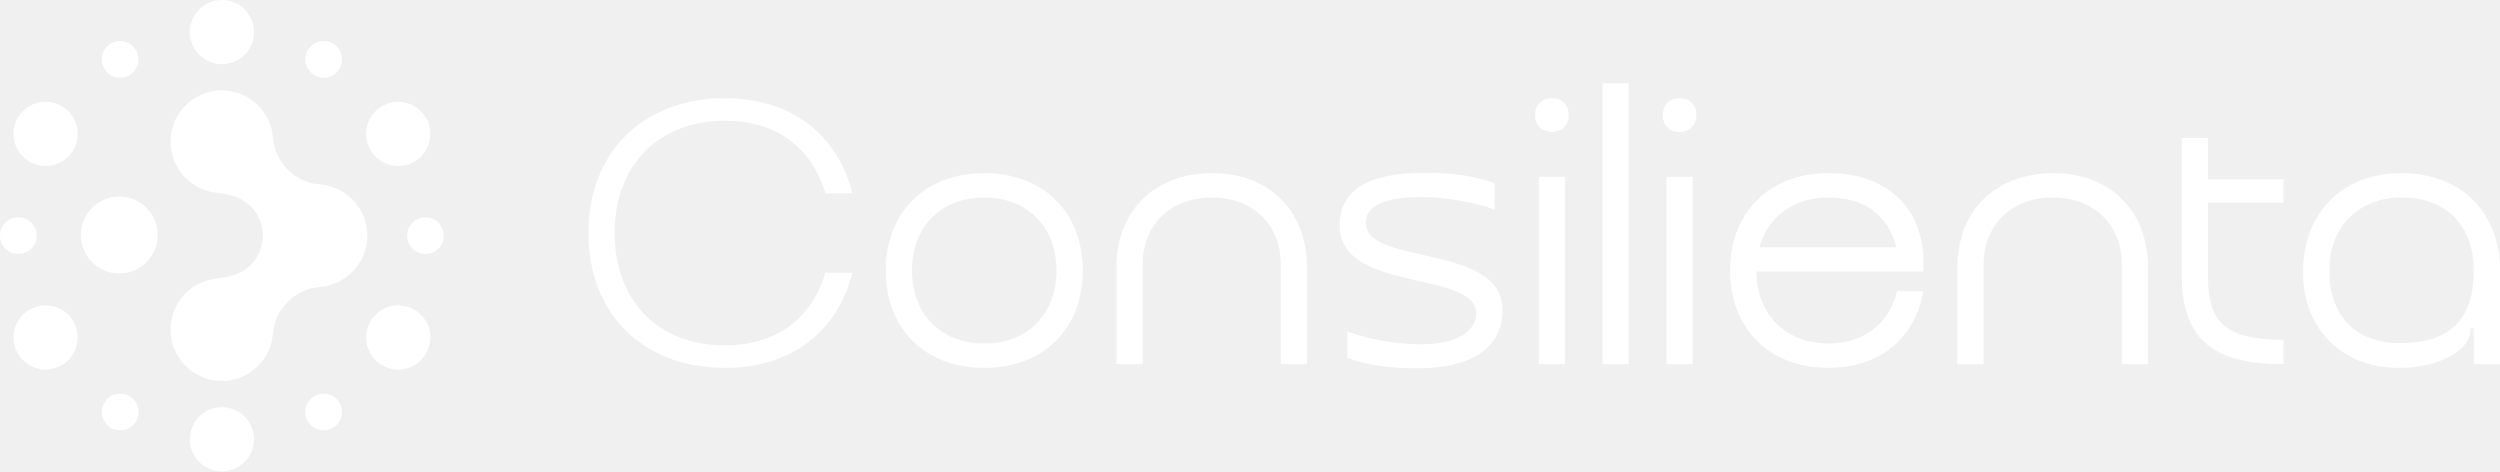
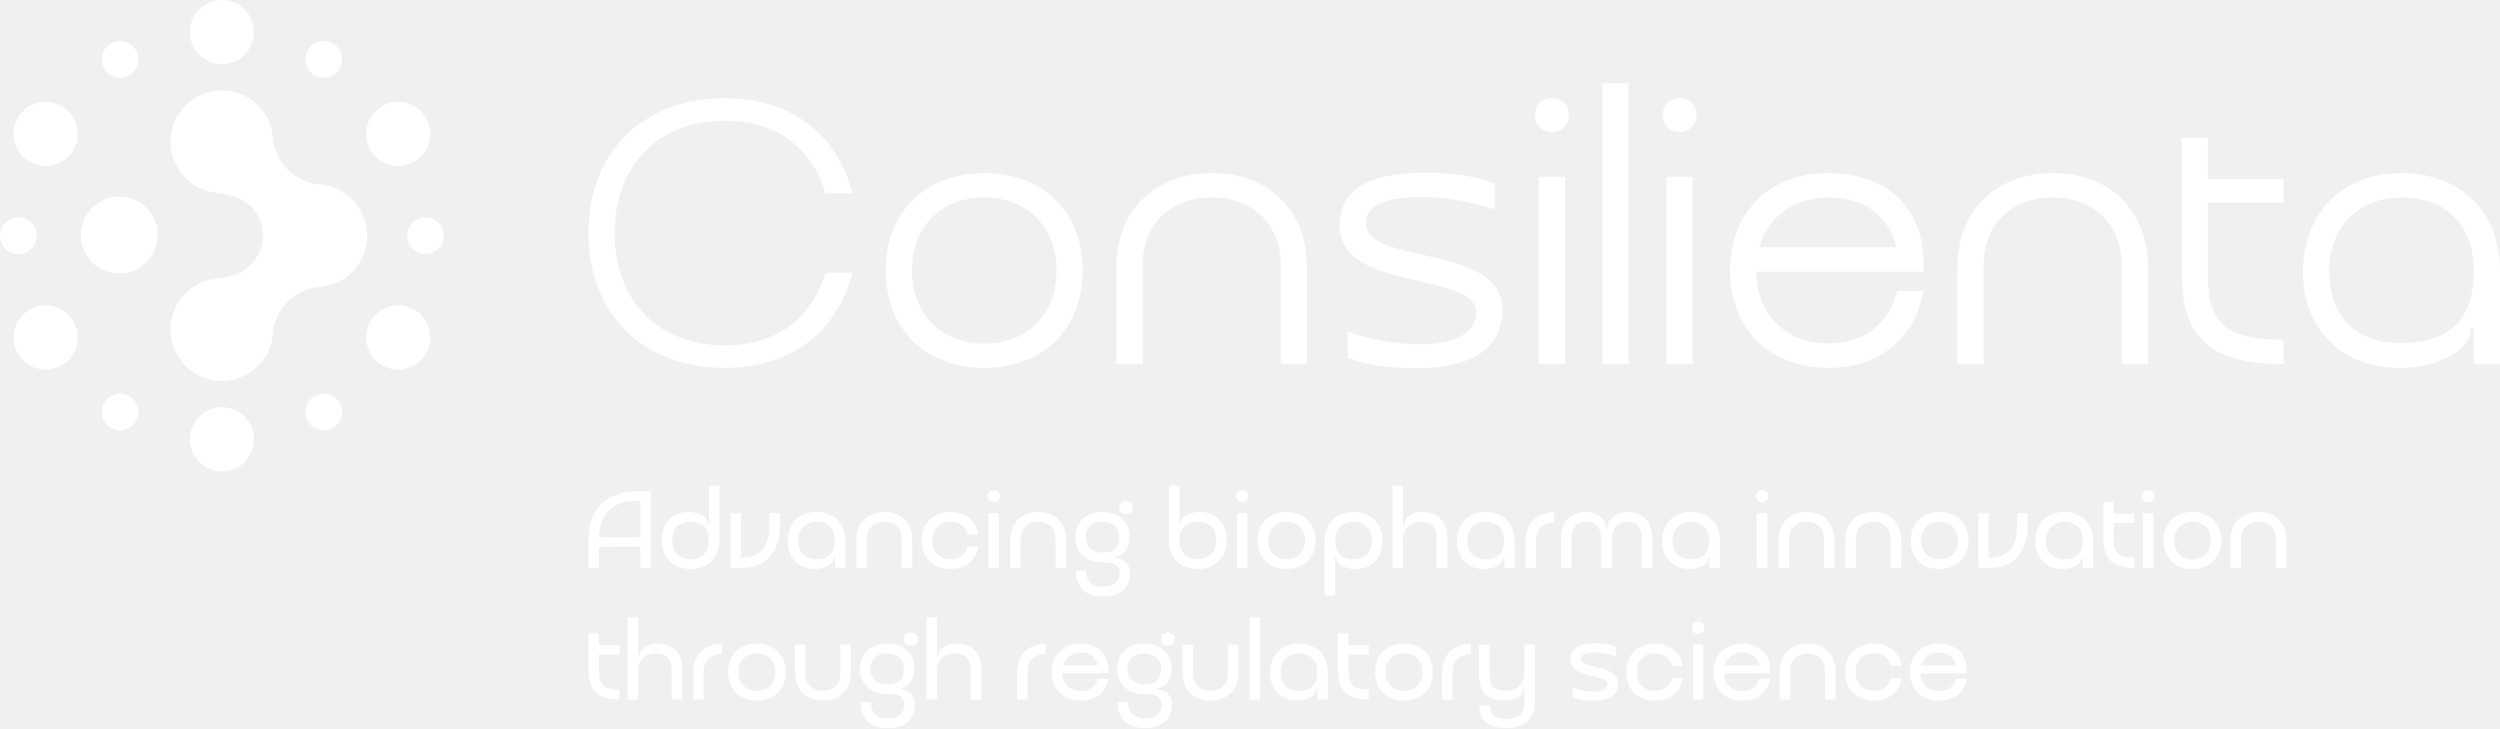
- <svg xmlns="http://www.w3.org/2000/svg" id="Layer_1" data-name="Layer 1" width="720" height="135.748" viewBox="0 0 720 135.748">
+ <svg xmlns="http://www.w3.org/2000/svg" id="Layer_1" data-name="Layer 1" width="720" height="209.668" viewBox="0 0 720 209.668">
  <defs>
    <style>
      .cls-1 {
        clip-path: url(#clippath);
      }

      .cls-2 {
        fill: none;
      }

      .cls-2, .cls-3 {
        stroke-width: 0px;
      }

      .cls-4 {
        clip-path: url(#clippath-1);
      }

      .cls-3 {
        fill: #fff;
      }
    </style>
    <clipPath id="clippath">
-       <rect class="cls-2" x="0" y="0" width="720" height="135.748" />
+       <rect class="cls-2" x="0" y="0" width="720" height="209.668" />
    </clipPath>
    <clipPath id="clippath-1">
-       <rect class="cls-2" x="0" y="0" width="720" height="135.748" />
+       <rect class="cls-2" x="0" y="0" width="720" height="209.668" />
    </clipPath>
  </defs>
  <g class="cls-1">
    <g class="cls-4">
-       <path class="cls-3" d="m208.726,99.474c14.99,0,25.02-7.765,29.01-20.922h7.765c-4.314,16.824-17.363,27.393-36.775,27.393-23.51,0-39.255-15.529-39.255-38.825s15.745-38.824,39.255-38.824c19.412,0,32.462,10.568,36.775,27.391h-7.765c-3.991-13.155-14.02-20.922-29.01-20.922-18.981,0-31.706,12.726-31.706,32.355s12.725,32.353,31.706,32.353m74.733-49.609c17.04,0,28.364,11.216,28.364,28.04s-11.324,28.041-28.364,28.041-28.363-11.216-28.363-28.041,11.324-28.04,28.363-28.04m0,49.07c12.511,0,20.816-8.519,20.816-21.03s-8.305-21.03-20.816-21.03-20.813,8.52-20.813,21.03,8.304,21.03,20.813,21.03m45.618,5.931h-7.55v-27.824c0-16.285,10.893-27.178,27.716-27.178,16.284,0,27.176,10.893,27.176,27.178v27.824h-7.549v-28.687c0-11.539-8.088-19.305-19.951-19.305-11.756,0-19.843,7.874-19.843,19.305v28.687Zm81.203-55.109c7.981,0,14.344.863,20.167,3.019v7.551c-3.775-1.295-11.754-3.56-21.138-3.56-10.568,0-15.961,2.481-15.961,7.442,0,12.403,39.364,5.716,39.364,25.128,0,10.136-7.872,16.715-24.373,16.715-7.98,0-14.45-.756-20.274-3.019v-7.551c3.775,1.402,11.862,3.667,21.353,3.667,10.568,0,15.745-3.99,15.745-8.951,0-12.403-39.364-5.824-39.364-25.235,0-10.136,8.09-15.206,24.481-15.206m36.665-21.461c2.912,0,4.852,1.941,4.852,4.852s-1.941,4.854-4.852,4.854-4.854-1.942-4.854-4.854,1.942-4.852,4.854-4.852m-3.775,22.647h7.549v53.922h-7.549v-53.922Zm18.332-26.962h7.55v80.884h-7.55V23.982Zm22.215,4.315c2.912,0,4.852,1.941,4.852,4.852s-1.941,4.854-4.852,4.854-4.852-1.942-4.852-4.854,1.941-4.852,4.852-4.852m-3.773,22.647h7.55v53.922h-7.55v-53.922Zm25.88,27.285c.107,12.295,8.411,20.706,20.813,20.706,10.354,0,17.471-5.933,19.737-15.098h7.548c-2.373,13.481-12.402,22.108-27.285,22.108-17.04,0-28.363-11.216-28.363-28.041s11.323-28.04,28.363-28.04c16.715,0,27.393,10.029,27.285,25.776v2.588h-48.098Zm40.333-7.009c-2.264-9.167-9.166-14.345-19.52-14.345-10.138,0-17.47,5.609-19.951,14.345h39.471Zm25.127,33.647h-7.549v-27.824c0-16.285,10.893-27.178,27.716-27.178,16.285,0,27.178,10.893,27.178,27.178v27.824h-7.549v-28.687c0-11.539-8.088-19.305-19.951-19.305-11.756,0-19.844,7.874-19.844,19.305v28.687Zm57.048-26.099v-39.039h7.549v11.862h21.785v6.795h-21.785v21.246c0,13.697,5.5,18.225,21.785,18.225v7.011c-20.923,0-29.334-7.441-29.334-26.099m63.304-28.903c17.04,0,28.363,11.216,28.363,28.04v26.962h-7.548v-10.354l-.971.109v.969c0,3.776-6.795,10.355-20.706,10.355-16.178,0-27.501-11.108-27.501-27.501,0-17.038,11.216-28.58,28.363-28.58m-.432,48.963c15.854,0,21.246-8.411,21.246-20.923,0-12.941-7.981-21.03-20.814-21.03-12.402,0-20.813,8.52-20.813,21.03,0,13.049,7.657,20.923,20.382,20.923" />
-       <path class="cls-3" d="m63.913,18.483c5.103,0,9.241-4.138,9.241-9.241,0-1.94-.597-3.739-1.618-5.222-.281-.415-.598-.807-.945-1.167C68.905,1.097,66.535,0,63.913,0,61.29,0,58.92,1.097,57.234,2.853c-.347.361-.663.752-.945,1.167-1.02,1.484-1.618,3.283-1.618,5.222,0,5.103,4.138,9.241,9.242,9.241m-42.774,24.695c2.552-4.42,1.038-10.072-3.382-12.624-1.68-.969-3.538-1.353-5.332-1.21-.5.036-.997.114-1.484.236-2.363.582-4.497,2.086-5.809,4.356-1.311,2.272-1.547,4.872-.869,7.21.138.481.319.952.539,1.402.775,1.626,2.035,3.044,3.713,4.013,4.42,2.551,10.073,1.036,12.624-3.383m0,49.39c-2.551-4.421-8.205-5.936-12.624-3.383-1.68.969-2.94,2.387-3.713,4.013-.22.45-.401.921-.539,1.402-.678,2.338-.442,4.938.869,7.209,1.312,2.272,3.446,3.776,5.809,4.358.487.121.984.2,1.484.236,1.795.142,3.653-.241,5.332-1.21,4.42-2.552,5.934-8.205,3.382-12.624m42.774,24.695c-5.104,0-9.242,4.138-9.242,9.241,0,1.94.598,3.739,1.618,5.222.281.415.598.807.945,1.167,1.686,1.756,4.056,2.853,6.679,2.853,2.622,0,4.992-1.097,6.678-2.853.347-.361.663-.752.945-1.167,1.02-1.484,1.618-3.283,1.618-5.222,0-5.103-4.138-9.241-9.241-9.241m42.773-24.695c-2.552,4.42-1.038,10.072,3.382,12.624,1.68.969,3.538,1.353,5.332,1.21.5-.036.997-.114,1.484-.236,2.363-.582,4.497-2.086,5.809-4.356,1.311-2.272,1.547-4.872.869-7.21-.138-.481-.319-.952-.537-1.402-.775-1.626-2.035-3.044-3.714-4.013-4.42-2.551-10.072-1.036-12.624,3.383m0-49.39c2.552,4.421,8.205,5.936,12.624,3.383,1.68-.969,2.94-2.387,3.714-4.013.218-.45.4-.921.537-1.402.678-2.338.442-4.938-.869-7.209-1.312-2.272-3.446-3.776-5.809-4.358-.487-.121-.984-.2-1.484-.236-1.795-.142-3.653.241-5.331,1.21-4.421,2.552-5.936,8.205-3.383,12.624M37.237,21.671c2.527-1.458,3.391-4.689,1.934-7.214-.555-.96-1.365-1.68-2.293-2.122-.257-.126-.527-.229-.802-.308-1.335-.387-2.822-.252-4.119.497-1.299.749-2.158,1.969-2.491,3.319-.07.279-.114.562-.134.849-.082,1.025.137,2.087.69,3.047,1.458,2.525,4.689,3.391,7.214,1.933m-26.675,46.203c0-2.917-2.365-5.281-5.281-5.281-1.107,0-2.135.342-2.984.925-.237.161-.461.342-.666.54C.627,65.021-.001,66.375-.001,67.874s.627,2.853,1.631,3.816c.205.198.429.379.666.54.849.583,1.877.925,2.984.925,2.917,0,5.281-2.365,5.281-5.281m26.675,46.203c-2.525-1.458-5.756-.593-7.214,1.933-.554.96-.772,2.021-.69,3.047.02.287.064.57.134.849.332,1.35,1.192,2.57,2.491,3.319,1.298.749,2.784.885,4.119.497.275-.079.544-.182.802-.308.929-.442,1.739-1.162,2.293-2.122,1.457-2.525.593-5.756-1.934-7.214m53.351,0c-2.525,1.458-3.391,4.689-1.933,7.214.554.96,1.363,1.68,2.292,2.122.259.126.527.229.802.308,1.336.387,2.822.252,4.12-.497,1.298-.749,2.157-1.969,2.489-3.319.07-.279.114-.562.135-.849.08-1.025-.138-2.087-.692-3.047-1.458-2.525-4.689-3.391-7.214-1.933m26.675-46.203c0,2.917,2.365,5.281,5.281,5.281,1.107,0,2.137-.342,2.984-.925.237-.161.461-.342.667-.54,1.004-.964,1.63-2.318,1.63-3.816s-.626-2.853-1.63-3.816c-.206-.198-.43-.379-.667-.54-.847-.583-1.877-.925-2.984-.925-2.917,0-5.281,2.365-5.281,5.281m-26.675-46.203c2.525,1.458,5.756.593,7.214-1.933.554-.96.772-2.021.692-3.047-.021-.287-.066-.57-.135-.849-.332-1.35-1.192-2.57-2.489-3.319-1.299-.749-2.784-.885-4.12-.497-.275.079-.543.182-.802.308-.929.442-1.739,1.162-2.292,2.122-1.458,2.525-.593,5.756,1.933,7.214m-48.231,38.358c-2.019-2.104-4.858-3.418-8-3.418s-5.981,1.314-8,3.418c-.417.43-.796.899-1.133,1.398-1.224,1.777-1.938,3.933-1.938,6.256,0,6.114,4.957,11.071,11.071,11.071s11.071-4.957,11.071-11.071c0-2.323-.716-4.479-1.938-6.256-.337-.499-.716-.968-1.133-1.398m63.402,7.844c.007,2.98-.862,5.783-2.406,8.108-.428.672-.914,1.323-1.464,1.897-.086.091-.182.174-.271.264-.07.074-.133.154-.204.225-.123.125-.255.235-.382.352-.066.06-.131.122-.198.182-.28.251-.57.488-.867.713-.064.048-.127.098-.192.146-.066.048-.127.103-.194.149-1.009.735-2.126,1.33-3.312,1.784-.029.011-.06.023-.09.034-1.552.571-3.193.878-4.84.996-1.374.098-2.781.57-4.033,1.129-1.894.846-3.611,2.091-4.996,3.638-1.446,1.614-2.524,3.55-3.142,5.626-.634,2.137-.547,4.374-1.256,6.498-.4,1.2-.954,2.349-1.647,3.406-.448.672-.934,1.303-1.484,1.897-.609.654-1.257,1.249-1.969,1.786-2.387,1.835-5.372,2.941-8.6,3.008-3.227.068-6.256-.911-8.718-2.645-.753-.505-1.426-1.074-2.062-1.702-.574-.568-1.087-1.18-1.543-1.832-1.693-2.33-2.696-5.197-2.76-8.284-.16-7.578,5.383-13.931,12.682-14.946,1.609-.224,3.145-.387,4.654-.854,2.403-.537,4.528-1.802,6.135-3.547.437-.472.832-.983,1.181-1.523,1.001-1.523,1.641-3.296,1.849-5.197.021-.164.05-.324.063-.491.02-.261.007-.516.007-.773,0-.015.003-.029.003-.044s-.003-.029-.003-.044c0-.257.013-.512-.007-.773-.013-.166-.042-.327-.063-.491-.208-1.901-.847-3.674-1.849-5.197-.348-.54-.744-1.051-1.181-1.523-1.607-1.745-3.732-3.009-6.135-3.547-1.509-.467-3.046-.63-4.654-.854-7.299-1.015-12.841-7.369-12.682-14.946.064-3.087,1.067-5.954,2.76-8.284.456-.653.969-1.264,1.543-1.832.635-.629,1.308-1.197,2.062-1.702,2.462-1.733,5.492-2.713,8.718-2.645,3.228.067,6.213,1.173,8.6,3.008.712.536,1.361,1.131,1.969,1.786.55.594,1.036,1.225,1.484,1.897.693,1.058,1.248,2.206,1.647,3.406.709,2.125.622,4.362,1.256,6.498.618,2.076,1.696,4.012,3.142,5.626,1.385,1.547,3.102,2.792,4.996,3.638,1.252.559,2.659,1.031,4.033,1.129,1.647.118,3.288.425,4.84.996.029.011.06.023.09.034,1.186.454,2.303,1.05,3.312,1.784.067.046.129.101.194.149.064.048.127.098.192.146.298.225.587.463.867.713.067.06.133.122.198.182.127.118.259.228.382.352.071.071.134.151.204.225.088.09.185.173.271.264.55.574,1.036,1.225,1.464,1.897,1.544,2.326,2.413,5.129,2.406,8.108" />
+       <path class="cls-3" d="m208.726,99.474c14.99,0,25.02-7.767,29.01-20.922h7.764c-4.314,16.823-17.363,27.392-36.774,27.392-23.51,0-39.257-15.529-39.257-38.824s15.746-38.824,39.257-38.824c19.411,0,32.46,10.567,36.774,27.391h-7.764c-3.99-13.156-14.02-20.922-29.01-20.922-18.982,0-31.707,12.725-31.707,32.355s12.725,32.353,31.707,32.353m74.733-49.609c17.04,0,28.363,11.216,28.363,28.038s-11.323,28.041-28.363,28.041-28.363-11.216-28.363-28.041,11.324-28.038,28.363-28.038m0,49.07c12.509,0,20.814-8.52,20.814-21.032s-8.305-21.029-20.814-21.029-20.814,8.52-20.814,21.029,8.304,21.032,20.814,21.032m45.617,5.931h-7.549v-27.824c0-16.285,10.893-27.178,27.716-27.178,16.285,0,27.176,10.893,27.176,27.178v27.824h-7.549v-28.688c0-11.539-8.087-19.304-19.951-19.304-11.754,0-19.843,7.874-19.843,19.304v28.688Zm81.203-55.11c7.981,0,14.344.865,20.167,3.02v7.549c-3.773-1.294-11.753-3.559-21.136-3.559-10.569,0-15.961,2.48-15.961,7.442,0,12.402,39.362,5.716,39.362,25.128,0,10.136-7.872,16.715-24.372,16.715-7.981,0-14.451-.756-20.276-3.02v-7.549c3.775,1.402,11.863,3.667,21.353,3.667,10.568,0,15.745-3.99,15.745-8.953,0-12.402-39.362-5.823-39.362-25.235,0-10.136,8.088-15.206,24.479-15.206m36.665-21.459c2.912,0,4.854,1.94,4.854,4.851s-1.942,4.855-4.854,4.855-4.852-1.942-4.852-4.855,1.941-4.851,4.852-4.851m-3.773,22.647h7.549v53.922h-7.549v-53.922Zm18.331-26.963h7.55v80.884h-7.55V23.981Zm22.217,4.316c2.912,0,4.852,1.94,4.852,4.851s-1.941,4.855-4.852,4.855-4.854-1.942-4.854-4.855,1.941-4.851,4.854-4.851m-3.775,22.647h7.55v53.922h-7.55v-53.922Zm25.88,27.285c.109,12.295,8.411,20.706,20.815,20.706,10.352,0,17.47-5.933,19.735-15.099h7.549c-2.373,13.481-12.402,22.108-27.285,22.108-17.04,0-28.364-11.216-28.364-28.041s11.324-28.038,28.364-28.038c16.715,0,27.392,10.029,27.285,25.776v2.588h-48.099Zm40.334-7.011c-2.265-9.167-9.167-14.344-19.52-14.344-10.138,0-17.471,5.609-19.951,14.344h39.471Zm25.125,33.648h-7.548v-27.824c0-16.285,10.893-27.178,27.715-27.178,16.285,0,27.178,10.893,27.178,27.178v27.824h-7.549v-28.688c0-11.539-8.088-19.304-19.951-19.304-11.754,0-19.844,7.874-19.844,19.304v28.688Zm57.048-26.1v-39.039h7.549v11.863h21.785v6.793h-21.785v21.247c0,13.695,5.501,18.225,21.785,18.225v7.011c-20.922,0-29.334-7.441-29.334-26.1m63.306-28.901c17.04,0,28.363,11.216,28.363,28.038v26.963h-7.55v-10.355l-.971.11v.969c0,3.775-6.793,10.354-20.706,10.354-16.177,0-27.501-11.107-27.501-27.501,0-17.038,11.216-28.578,28.364-28.578m-.433,48.963c15.854,0,21.246-8.413,21.246-20.924,0-12.941-7.98-21.029-20.813-21.029-12.403,0-20.814,8.52-20.814,21.029,0,13.051,7.657,20.924,20.382,20.924M63.913,18.484c5.103,0,9.241-4.138,9.241-9.242,0-1.938-.597-3.739-1.618-5.222-.28-.415-.598-.807-.945-1.166C68.906,1.096,66.537.001,63.913.001s-4.993,1.095-6.678,2.853c-.348.359-.665.751-.946,1.166-1.02,1.484-1.618,3.284-1.618,5.222,0,5.104,4.138,9.242,9.242,9.242m-42.774,24.695c2.552-4.421,1.038-10.073-3.382-12.626-1.68-.969-3.536-1.351-5.332-1.209-.5.036-.997.114-1.482.235-2.365.582-4.498,2.086-5.809,4.358-1.312,2.272-1.548,4.872-.87,7.21.138.481.319.95.539,1.402.775,1.626,2.035,3.043,3.713,4.012,4.421,2.552,10.073,1.038,12.624-3.382m0,49.389c-2.551-4.42-8.205-5.934-12.624-3.382-1.678.969-2.938,2.386-3.713,4.012-.22.452-.401.921-.539,1.402-.678,2.338-.442,4.938.869,7.21,1.312,2.272,3.446,3.776,5.809,4.358.487.121.984.2,1.484.235,1.796.142,3.653-.24,5.332-1.209,4.42-2.552,5.934-8.205,3.382-12.626m42.774,24.695c-5.104,0-9.242,4.139-9.242,9.242,0,1.938.598,3.739,1.618,5.222.281.415.598.807.945,1.167,1.686,1.756,4.056,2.853,6.679,2.853,2.622,0,4.992-1.097,6.678-2.853.347-.361.663-.752.945-1.167,1.021-1.484,1.618-3.284,1.618-5.222,0-5.103-4.138-9.242-9.241-9.242m42.773-24.694c-2.552,4.42-1.038,10.072,3.383,12.624,1.678.969,3.536,1.351,5.331,1.209.501-.035.997-.114,1.484-.235,2.363-.582,4.497-2.086,5.809-4.358,1.311-2.271,1.547-4.871.869-7.21-.138-.481-.319-.95-.537-1.402-.775-1.626-2.035-3.043-3.714-4.012-4.42-2.552-10.072-1.038-12.624,3.383m0-49.39c2.552,4.42,8.205,5.934,12.624,3.382,1.68-.969,2.94-2.386,3.714-4.012.218-.452.4-.921.537-1.402.678-2.338.442-4.938-.869-7.21-1.311-2.271-3.446-3.776-5.809-4.358-.487-.121-.983-.198-1.484-.235-1.795-.142-3.653.24-5.331,1.21-4.421,2.551-5.936,8.205-3.383,12.624M37.238,21.67c2.525-1.457,3.39-4.688,1.933-7.214-.555-.958-1.365-1.678-2.293-2.122-.257-.125-.525-.228-.802-.307-1.335-.387-2.822-.253-4.119.496-1.299.749-2.158,1.969-2.491,3.32-.068.278-.114.562-.134.847-.082,1.027.137,2.088.692,3.047,1.457,2.527,4.688,3.391,7.214,1.933m-26.676,46.204c0-2.917-2.365-5.281-5.281-5.281-1.107,0-2.135.341-2.984.925-.237.16-.461.341-.666.54C.626,65.02.001,66.374.001,67.874c0,1.499.626,2.853,1.63,3.816.205.198.429.379.666.54.849.583,1.877.924,2.984.924,2.917,0,5.281-2.365,5.281-5.28m26.676,46.203c-2.527-1.458-5.757-.593-7.214,1.933-.555.96-.773,2.021-.692,3.047.02.285.066.57.134.847.333,1.351,1.192,2.571,2.491,3.32,1.298.749,2.784.883,4.119.496.276-.079.544-.182.802-.307.929-.442,1.739-1.162,2.293-2.122,1.457-2.525.593-5.756-1.933-7.214m53.35,0c-2.525,1.458-3.391,4.689-1.933,7.214.554.958,1.363,1.68,2.293,2.122.257.125.525.228.8.307,1.336.387,2.823.253,4.121-.496,1.298-.749,2.158-1.969,2.489-3.32.07-.278.115-.562.135-.847.08-1.027-.138-2.087-.692-3.047-1.458-2.525-4.689-3.391-7.214-1.933m26.675-46.203c0,2.916,2.365,5.28,5.281,5.28,1.109,0,2.137-.341,2.984-.924.239-.161.461-.342.667-.54,1.004-.964,1.63-2.318,1.63-3.816,0-1.5-.626-2.854-1.63-3.816-.206-.2-.429-.381-.667-.54-.847-.584-1.875-.925-2.984-.925-2.917,0-5.281,2.365-5.281,5.281m-26.675-46.204c2.525,1.458,5.756.594,7.214-1.933.554-.958.772-2.02.692-3.047-.021-.285-.066-.57-.135-.847-.332-1.351-1.192-2.571-2.489-3.32-1.299-.749-2.784-.883-4.121-.496-.275.079-.543.182-.8.307-.93.444-1.74,1.163-2.293,2.122-1.458,2.527-.593,5.757,1.933,7.214m-48.231,38.358c-2.019-2.104-4.858-3.417-8-3.417s-5.981,1.312-8,3.417c-.417.432-.796.901-1.133,1.398-1.224,1.777-1.938,3.934-1.938,6.256,0,6.114,4.957,11.072,11.071,11.072s11.071-4.958,11.071-11.072c0-2.322-.716-4.479-1.938-6.256-.337-.497-.716-.967-1.133-1.398m63.402,7.846c.007,2.98-.861,5.783-2.406,8.108-.428.67-.914,1.322-1.464,1.895-.086.092-.182.176-.271.265-.07.074-.133.153-.204.225-.123.123-.255.233-.382.351-.066.062-.13.123-.198.184-.279.251-.57.488-.867.712-.064.05-.126.099-.192.147-.066.048-.127.102-.194.149-1.009.733-2.126,1.328-3.312,1.783-.029.012-.059.023-.09.035-1.552.571-3.193.878-4.839.996-1.375.098-2.783.57-4.035,1.129-1.894.846-3.611,2.091-4.996,3.638-1.445,1.614-2.524,3.55-3.142,5.626-.634,2.137-.547,4.374-1.256,6.498-.4,1.2-.954,2.347-1.647,3.406-.448.672-.934,1.303-1.484,1.897-.609.654-1.257,1.249-1.968,1.786-2.389,1.835-5.374,2.94-8.602,3.008-3.227.067-6.256-.913-8.718-2.645-.753-.507-1.426-1.074-2.062-1.702-.572-.57-1.087-1.181-1.543-1.832-1.693-2.331-2.696-5.198-2.76-8.285-.16-7.578,5.383-13.93,12.682-14.946,1.609-.223,3.145-.386,4.654-.853,2.403-.539,4.528-1.802,6.135-3.548.437-.47.832-.981,1.181-1.523,1.001-1.523,1.641-3.296,1.849-5.196.021-.164.05-.326.063-.492.02-.26.008-.515.008-.772,0-.015.001-.029.003-.044-.001-.015-.003-.029-.003-.046,0-.256.012-.511-.008-.772-.013-.166-.042-.327-.063-.492-.208-1.899-.847-3.673-1.849-5.196-.348-.54-.744-1.051-1.181-1.523-1.607-1.745-3.732-3.009-6.135-3.548-1.509-.467-3.046-.629-4.654-.853-7.299-1.015-12.841-7.369-12.682-14.946.064-3.087,1.067-5.954,2.76-8.285.456-.651.971-1.263,1.543-1.832.635-.629,1.308-1.196,2.062-1.701,2.462-1.733,5.492-2.713,8.718-2.646,3.228.068,6.213,1.174,8.602,3.008.71.536,1.359,1.133,1.968,1.787.55.593,1.036,1.225,1.484,1.895.693,1.059,1.248,2.206,1.647,3.407.709,2.123.622,4.362,1.256,6.497.618,2.076,1.697,4.012,3.142,5.627,1.385,1.546,3.102,2.791,4.996,3.638,1.252.559,2.659,1.03,4.035,1.129,1.646.117,3.287.425,4.839.995.031.012.06.024.09.035,1.186.454,2.303,1.05,3.312,1.783.067.047.129.102.194.149.066.048.127.098.192.147.298.225.589.461.867.713.068.059.133.122.198.182.127.118.259.228.382.351.071.072.134.151.204.225.088.091.185.173.271.265.55.574,1.036,1.225,1.464,1.895,1.546,2.326,2.413,5.129,2.406,8.11m81.68,95.691h-3.032v-6.095l-11.938-.031v6.126h-3v-7.895c0-9.253,5.084-14.21,14.528-14.21h3.442v22.105Zm-3.032-8.874v-10.422h-1.011c-6.98,0-10.674,3.663-10.895,10.39l11.906.032Zm13.844-7.233c3.727,0,5.622,1.832,5.622,3.127v.284h.316v-10.99h3v15.79c0,4.926-3.316,8.21-8.305,8.21-5.021,0-8.306-3.284-8.306-8.431,0-4.8,3.126-7.99,7.673-7.99m.633,13.612c3.252,0,5.273-2.084,5.273-5.401,0-3.221-1.453-5.401-5.369-5.401-3.253,0-5.21,2.052-5.21,5.401,0,3.221,2.115,5.401,5.306,5.401m11.512-13.296h3v12.854c1.452,0,8.147.189,8.147-8.812v-4.042h3.032v3.757c0,7.738-4.264,12.033-10.737,12.033h-3.442v-15.79Zm24.762-.316c4.99,0,8.305,3.285,8.305,8.212v7.895h-3v-3.126l-.315.031v.284c0,1.264-1.895,3.126-5.622,3.126-4.548,0-7.674-3.189-7.674-8.021,0-5.115,3.284-8.401,8.305-8.401m-.094,13.612c3.915,0,5.369-2.212,5.369-5.401,0-3.315-2.021-5.401-5.275-5.401-3.189,0-5.306,2.18-5.306,5.401,0,3.316,1.958,5.401,5.212,5.401m14.577,2.495h-3v-8.147c0-4.769,3.189-7.96,8.117-7.96,4.768,0,7.958,3.19,7.958,7.96v8.147h-3.032v-8.401c0-2.937-2.021-4.895-5.053-4.895-2.937,0-4.989,1.989-4.989,4.895v8.401Zm24.121-2.495c2.622,0,4.327-1.453,4.928-3.663h3.063c-.696,3.948-3.633,6.473-7.99,6.473-4.989,0-8.305-3.284-8.305-8.21s3.316-8.212,8.305-8.212c4.358,0,7.295,2.527,7.99,6.474h-3.063c-.601-2.21-2.306-3.663-4.928-3.663-3.189,0-5.306,2.18-5.306,5.401s2.117,5.401,5.306,5.401m12.409-19.928c1.106,0,1.832.696,1.832,1.737,0,1.043-.727,1.737-1.832,1.737-1.074,0-1.799-.694-1.799-1.737,0-1.042.725-1.737,1.799-1.737m-1.484,6.633h3v15.79h-3v-15.79Zm9.277,15.79h-3v-8.147c0-4.769,3.189-7.96,8.116-7.96,4.768,0,7.958,3.19,7.958,7.96v8.147h-3.032v-8.401c0-2.937-2.021-4.895-5.053-4.895-2.937,0-4.989,1.989-4.989,4.895v8.401Zm23.525-16.107c4.705,0,7.832,2.906,7.832,7.075,0,4.042-2.401,5.874-4.074,5.874v.284c1.768,0,4.232,1.074,4.232,4.39,0,4.201-2.969,6.696-7.832,6.696-5.021,0-7.832-2.685-7.832-7.422h3c0,3.032,1.674,4.61,4.832,4.61,3.126,0,4.831-1.389,4.831-4.011,0-2.968-3.157-2.968-4.989-2.968-4.705,0-7.832-2.906-7.832-7.264s3.127-7.264,7.832-7.264m0,11.718c3.095,0,4.832-1.232,4.832-4.454,0-2.779-1.863-4.453-4.832-4.453s-4.832,1.706-4.832,4.453c0,2.717,1.863,4.454,4.832,4.454m6.822-14.844c1.232,0,2.052.759,2.052,1.863,0,1.138-.82,1.865-2.052,1.865s-2.021-.727-2.021-1.865c0-1.105.789-1.863,2.021-1.863m20.65,19.548c-4.99,0-8.306-3.284-8.306-8.21v-15.79h3v10.99h.315v-.284c0-1.295,1.895-3.127,5.622-3.127,4.547,0,7.674,3.19,7.674,7.99,0,5.147-3.284,8.431-8.305,8.431m.095-13.611c-3.917,0-5.401,2.18-5.401,5.401,0,3.316,2.052,5.401,5.306,5.401,3.158,0,5.306-2.18,5.306-5.401,0-3.349-1.958-5.401-5.21-5.401m12.705-9.127c1.105,0,1.831.696,1.831,1.737,0,1.043-.727,1.737-1.831,1.737-1.074,0-1.8-.694-1.8-1.737,0-1.042.727-1.737,1.8-1.737m-1.484,6.633h3v15.79h-3v-15.79Zm14.254-.316c4.989,0,8.305,3.285,8.305,8.212s-3.316,8.21-8.305,8.21-8.307-3.284-8.307-8.21,3.316-8.212,8.307-8.212m0,13.612c3.189,0,5.306-2.18,5.306-5.401s-2.117-5.401-5.306-5.401-5.306,2.18-5.306,5.401,2.115,5.401,5.306,5.401m19.921,2.81c-3.727,0-5.62-1.862-5.62-3.126v-.284l-.316-.031v11.021h-3v-15.79c0-4.926,3.316-8.212,8.306-8.212,5.021,0,8.305,3.285,8.305,8.401,0,4.832-3.126,8.021-7.674,8.021m-.631-13.611c-3.253,0-5.306,2.086-5.306,5.401,0,3.189,1.484,5.401,5.401,5.401,3.252,0,5.21-2.084,5.21-5.401,0-3.221-2.147-5.401-5.306-5.401m14.23,13.296h-3v-23.686h3v11.244h.316c0-1.706,1.831-3.665,5.401-3.665,4.452,0,7.041,2.875,7.041,7.296v8.811h-3.031v-8.717c0-2.905-1.643-4.579-4.516-4.579-3.411,0-5.212,2.212-5.212,5.149v8.147Zm23.863-16.107c4.99,0,8.306,3.285,8.306,8.212v7.895h-3v-3.126l-.315.031v.284c0,1.264-1.895,3.126-5.622,3.126-4.548,0-7.674-3.189-7.674-8.021,0-5.115,3.284-8.401,8.305-8.401m-.095,13.612c3.917,0,5.37-2.212,5.37-5.401,0-3.315-2.021-5.401-5.275-5.401-3.189,0-5.306,2.18-5.306,5.401,0,3.316,1.958,5.401,5.21,5.401m14.544,2.495h-3v-7.737c0-5.117,3.253-8.305,8.273-8.305v2.905c-3.158,0-5.273,1.928-5.273,5.021v8.116Zm33.521-8.147v8.147h-3.031v-8.401c0-3.473-1.863-4.895-4.138-4.895-3,0-4.484,2.086-4.484,4.895v8.401h-3.032v-8.401c0-2.81-1.484-4.895-4.484-4.895-2.243,0-4.138,1.422-4.138,4.895v8.401h-3v-8.147c0-5.338,2.748-7.96,7.106-7.96,3.631,0,5.906,2.338,5.874,4.96h.316c0-2.622,2.243-4.96,5.905-4.96,4.327,0,7.106,2.622,7.106,7.96m11.135-7.96c4.989,0,8.305,3.285,8.305,8.212v7.895h-3v-3.126l-.316.031v.284c0,1.264-1.894,3.126-5.62,3.126-4.548,0-7.674-3.189-7.674-8.021,0-5.115,3.284-8.401,8.306-8.401m-.095,13.612c3.917,0,5.369-2.212,5.369-5.401,0-3.315-2.02-5.401-5.273-5.401-3.19,0-5.306,2.18-5.306,5.401,0,3.316,1.958,5.401,5.21,5.401m20.524-19.928c1.106,0,1.831.696,1.831,1.737,0,1.043-.725,1.737-1.831,1.737-1.074,0-1.8-.694-1.8-1.737,0-1.042.727-1.737,1.8-1.737m-1.484,6.633h3v15.79h-3v-15.79Zm9.277,15.79h-3.001v-8.147c0-4.769,3.19-7.96,8.116-7.96,4.769,0,7.958,3.19,7.958,7.96v8.147h-3.031v-8.401c0-2.937-2.021-4.895-5.053-4.895-2.937,0-4.989,1.989-4.989,4.895v8.401Zm19.235,0h-3v-8.147c0-4.769,3.19-7.96,8.116-7.96,4.768,0,7.958,3.19,7.958,7.96v8.147h-3.032v-8.401c0-2.937-2.021-4.895-5.052-4.895-2.937,0-4.99,1.989-4.99,4.895v8.401Zm24.121-16.107c4.99,0,8.307,3.285,8.307,8.212s-3.316,8.21-8.307,8.21-8.305-3.284-8.305-8.21,3.316-8.212,8.305-8.212m0,13.612c3.19,0,5.306-2.18,5.306-5.401s-2.115-5.401-5.306-5.401-5.306,2.18-5.306,5.401,2.117,5.401,5.306,5.401m11.162-13.296h3v12.854c1.452,0,8.147.189,8.147-8.812v-4.042h3.032v3.757c0,7.738-4.264,12.033-10.737,12.033h-3.442v-15.79Zm24.762-.316c4.99,0,8.307,3.285,8.307,8.212v7.895h-3.001v-3.126l-.315.031v.284c0,1.264-1.895,3.126-5.622,3.126-4.547,0-7.674-3.189-7.674-8.021,0-5.115,3.284-8.401,8.306-8.401m-.094,13.612c3.915,0,5.369-2.212,5.369-5.401,0-3.315-2.021-5.401-5.275-5.401-3.189,0-5.306,2.18-5.306,5.401,0,3.316,1.958,5.401,5.212,5.401m11.324-6.189v-10.39h3.001v3.472h5.905v2.685h-5.905v4.674c0,3.885,1.452,5.369,5.905,5.369v2.874c-6.379,0-8.906-2.685-8.906-8.684m12.906-13.74c1.106,0,1.832.696,1.832,1.737,0,1.043-.727,1.737-1.832,1.737-1.074,0-1.8-.694-1.8-1.737,0-1.042.727-1.737,1.8-1.737m-1.484,6.633h3v15.79h-3v-15.79Zm14.254-.316c4.989,0,8.305,3.285,8.305,8.212s-3.316,8.21-8.305,8.21-8.306-3.284-8.306-8.21,3.315-8.212,8.306-8.212m0,13.612c3.189,0,5.306-2.18,5.306-5.401s-2.117-5.401-5.306-5.401-5.306,2.18-5.306,5.401,2.115,5.401,5.306,5.401m13.984,2.495h-3v-8.147c0-4.769,3.189-7.96,8.116-7.96,4.768,0,7.958,3.19,7.958,7.96v8.147h-3.032v-8.401c0-2.937-2.021-4.895-5.053-4.895-2.937,0-4.989,1.989-4.989,4.895v8.401Zm-475.942,29.209v-10.391h3v3.474h5.906v2.685h-5.906v4.673c0,3.886,1.453,5.37,5.906,5.37v2.874c-6.379,0-8.906-2.685-8.906-8.685m14.266,8.685h-3v-23.686h3v11.242h.316c0-1.705,1.831-3.663,5.401-3.663,4.452,0,7.041,2.874,7.041,7.295v8.812h-3.032v-8.716c0-2.906-1.642-4.58-4.515-4.58-3.412,0-5.212,2.21-5.212,5.147v8.149Zm18.921,0h-3v-7.738c0-5.115,3.252-8.305,8.273-8.305v2.906c-3.158,0-5.273,1.926-5.273,5.021v8.116Zm15.328-16.107c4.989,0,8.305,3.284,8.305,8.212s-3.316,8.21-8.305,8.21-8.305-3.284-8.305-8.21,3.315-8.212,8.305-8.212m0,13.611c3.189,0,5.306-2.178,5.306-5.399s-2.117-5.401-5.306-5.401-5.306,2.18-5.306,5.401,2.115,5.399,5.306,5.399m18.973,0c3.032,0,5.053-1.958,5.053-4.894v-8.401h3.032v8.147c0,4.769-3.19,7.958-7.958,7.958-4.928,0-8.117-3.189-8.117-7.958v-8.147h3v8.401c0,2.905,2.054,4.894,4.989,4.894m18.536-13.611c4.705,0,7.832,2.906,7.832,7.074,0,4.043-2.401,5.875-4.074,5.875v.284c1.768,0,4.232,1.074,4.232,4.389,0,4.201-2.969,6.696-7.832,6.696-5.021,0-7.832-2.684-7.832-7.422h3c0,3.032,1.674,4.611,4.832,4.611,3.126,0,4.831-1.389,4.831-4.009,0-2.969-3.157-2.969-4.989-2.969-4.705,0-7.832-2.906-7.832-7.264s3.127-7.264,7.832-7.264m0,11.717c3.095,0,4.832-1.232,4.832-4.453,0-2.779-1.863-4.453-4.832-4.453s-4.832,1.705-4.832,4.453c0,2.716,1.863,4.453,4.832,4.453m6.822-14.843c1.232,0,2.052.757,2.052,1.863,0,1.137-.82,1.863-2.052,1.863s-2.021-.727-2.021-1.863c0-1.106.789-1.863,2.021-1.863m7.523,19.233h-3v-23.686h3v11.242h.316c0-1.705,1.831-3.663,5.401-3.663,4.452,0,7.041,2.874,7.041,7.295v8.812h-3.031v-8.716c0-2.906-1.642-4.58-4.516-4.58-3.411,0-5.212,2.21-5.212,5.147v8.149Zm26.081,0h-3v-7.738c0-5.115,3.253-8.305,8.275-8.305v2.906c-3.158,0-5.275,1.926-5.275,5.021v8.116Zm10.023-7.548c.063,3,2.147,5.115,5.369,5.115,2.559,0,4.295-1.389,4.863-3.538h3.064c-.696,3.949-3.633,6.285-7.99,6.285-4.989,0-8.305-3.284-8.305-8.21s3.316-8.212,8.305-8.212c4.769,0,8.021,2.906,7.99,7.675v.883h-13.296Zm10.169-2.306c-.473-2.306-2.241-3.696-4.831-3.696s-4.485,1.547-5.117,3.696h9.947Zm13.429-6.253c4.706,0,7.832,2.906,7.832,7.074,0,4.043-2.399,5.875-4.074,5.875v.284c1.768,0,4.232,1.074,4.232,4.389,0,4.201-2.969,6.696-7.832,6.696-5.021,0-7.832-2.684-7.832-7.422h3.001c0,3.032,1.673,4.611,4.831,4.611,3.127,0,4.832-1.389,4.832-4.009,0-2.969-3.158-2.969-4.99-2.969-4.705,0-7.831-2.906-7.831-7.264s3.126-7.264,7.831-7.264m0,11.717c3.095,0,4.832-1.232,4.832-4.453,0-2.779-1.863-4.453-4.832-4.453s-4.831,1.705-4.831,4.453c0,2.716,1.863,4.453,4.831,4.453m6.822-14.843c1.232,0,2.054.757,2.054,1.863,0,1.137-.822,1.863-2.054,1.863s-2.021-.727-2.021-1.863c0-1.106.789-1.863,2.021-1.863m12.206,16.737c3.032,0,5.053-1.958,5.053-4.894v-8.401h3.032v8.147c0,4.769-3.19,7.958-7.958,7.958-4.928,0-8.117-3.189-8.117-7.958v-8.147h3v8.401c0,2.905,2.052,4.894,4.989,4.894m11.332-21.19h3v23.686h-3v-23.686Zm14.203,7.579c4.99,0,8.307,3.284,8.307,8.212v7.895h-3.001v-3.126l-.315.031v.284c0,1.263-1.895,3.126-5.622,3.126-4.547,0-7.674-3.189-7.674-8.02,0-5.118,3.284-8.402,8.306-8.402m-.094,13.611c3.915,0,5.369-2.21,5.369-5.399,0-3.316-2.021-5.401-5.275-5.401-3.189,0-5.306,2.18-5.306,5.401,0,3.316,1.958,5.399,5.212,5.399m11.325-6.189v-10.391h3v3.474h5.905v2.685h-5.905v4.673c0,3.886,1.452,5.37,5.905,5.37v2.874c-6.379,0-8.905-2.685-8.905-8.685m19.009-7.422c4.99,0,8.306,3.284,8.306,8.212s-3.315,8.21-8.306,8.21-8.306-3.284-8.306-8.21,3.316-8.212,8.306-8.212m0,13.611c3.19,0,5.306-2.178,5.306-5.399s-2.115-5.401-5.306-5.401-5.306,2.18-5.306,5.401,2.117,5.399,5.306,5.399m13.985,2.496h-3.001v-7.738c0-5.115,3.253-8.305,8.275-8.305v2.906c-3.158,0-5.273,1.926-5.273,5.021v8.116Zm20.692-3.285h-.284v.19c0,1.958-2.527,3.41-5.558,3.41-4.958,0-7.201-2.369-7.201-7.484v-8.622h3v8.874c0,3.126,1.421,4.421,4.769,4.421,3.379,0,5.273-2.243,5.273-5.369v-7.926h3.032v16.296c0,4.989-2.937,7.705-8.275,7.705-4.989,0-7.705-2.117-7.705-6.474h3c0,2.653,1.516,3.854,4.737,3.854,3.536,0,5.21-1.579,5.21-4.769v-4.106Zm20.461-12.852c2.336,0,4.2.252,5.905.885v2.81c-1.105-.41-3.442-1.106-6.221-1.106-2.59,0-3.853.633-3.853,1.832,0,3.189,10.737,1.421,10.737,7.106,0,3.095-2.432,4.957-7.169,4.957-2.336,0-4.2-.252-5.905-.883v-2.81c1.105.409,3.473,1.105,6.221,1.105,2.59,0,3.82-.948,3.82-2.147,0-3.158-10.705-1.421-10.705-7.107,0-3.126,2.462-4.641,7.169-4.641m17.152,13.642c2.621,0,4.326-1.453,4.926-3.662h3.063c-.694,3.946-3.631,6.473-7.989,6.473-4.99,0-8.305-3.284-8.305-8.21s3.315-8.212,8.305-8.212c4.358,0,7.295,2.527,7.989,6.474h-3.063c-.601-2.21-2.306-3.663-4.926-3.663-3.19,0-5.306,2.18-5.306,5.401s2.115,5.399,5.306,5.399m12.409-19.927c1.105,0,1.831.696,1.831,1.737s-.727,1.737-1.831,1.737c-1.074,0-1.8-.696-1.8-1.737s.727-1.737,1.8-1.737m-1.485,6.633h3v15.789h-3v-15.789Zm8.949,8.242c.064,3,2.147,5.115,5.37,5.115,2.558,0,4.295-1.389,4.863-3.538h3.063c-.694,3.949-3.631,6.285-7.99,6.285-4.989,0-8.306-3.284-8.306-8.21s3.316-8.212,8.306-8.212c4.769,0,8.023,2.906,7.99,7.675v.883h-13.296Zm10.17-2.306c-.474-2.306-2.243-3.696-4.832-3.696s-4.484,1.547-5.117,3.696h9.949Zm8.884,9.854h-3.001v-8.149c0-4.768,3.19-7.958,8.117-7.958,4.769,0,7.958,3.19,7.958,7.958v8.149h-3.032v-8.401c0-2.937-2.02-4.895-5.052-4.895-2.937,0-4.989,1.989-4.989,4.895v8.401Zm24.121-2.496c2.621,0,4.326-1.453,4.926-3.662h3.063c-.694,3.946-3.631,6.473-7.989,6.473-4.99,0-8.305-3.284-8.305-8.21s3.315-8.212,8.305-8.212c4.358,0,7.295,2.527,7.989,6.474h-3.063c-.601-2.21-2.306-3.663-4.926-3.663-3.19,0-5.306,2.18-5.306,5.401s2.115,5.399,5.306,5.399m13.429-5.052c.063,3,2.147,5.115,5.369,5.115,2.558,0,4.295-1.389,4.863-3.538h3.063c-.694,3.949-3.631,6.285-7.989,6.285-4.99,0-8.306-3.284-8.306-8.21s3.315-8.212,8.306-8.212c4.768,0,8.021,2.906,7.989,7.675v.883h-13.295Zm10.169-2.306c-.473-2.306-2.243-3.696-4.832-3.696-2.588,0-4.484,1.547-5.115,3.696h9.947Z" />
    </g>
  </g>
</svg>
